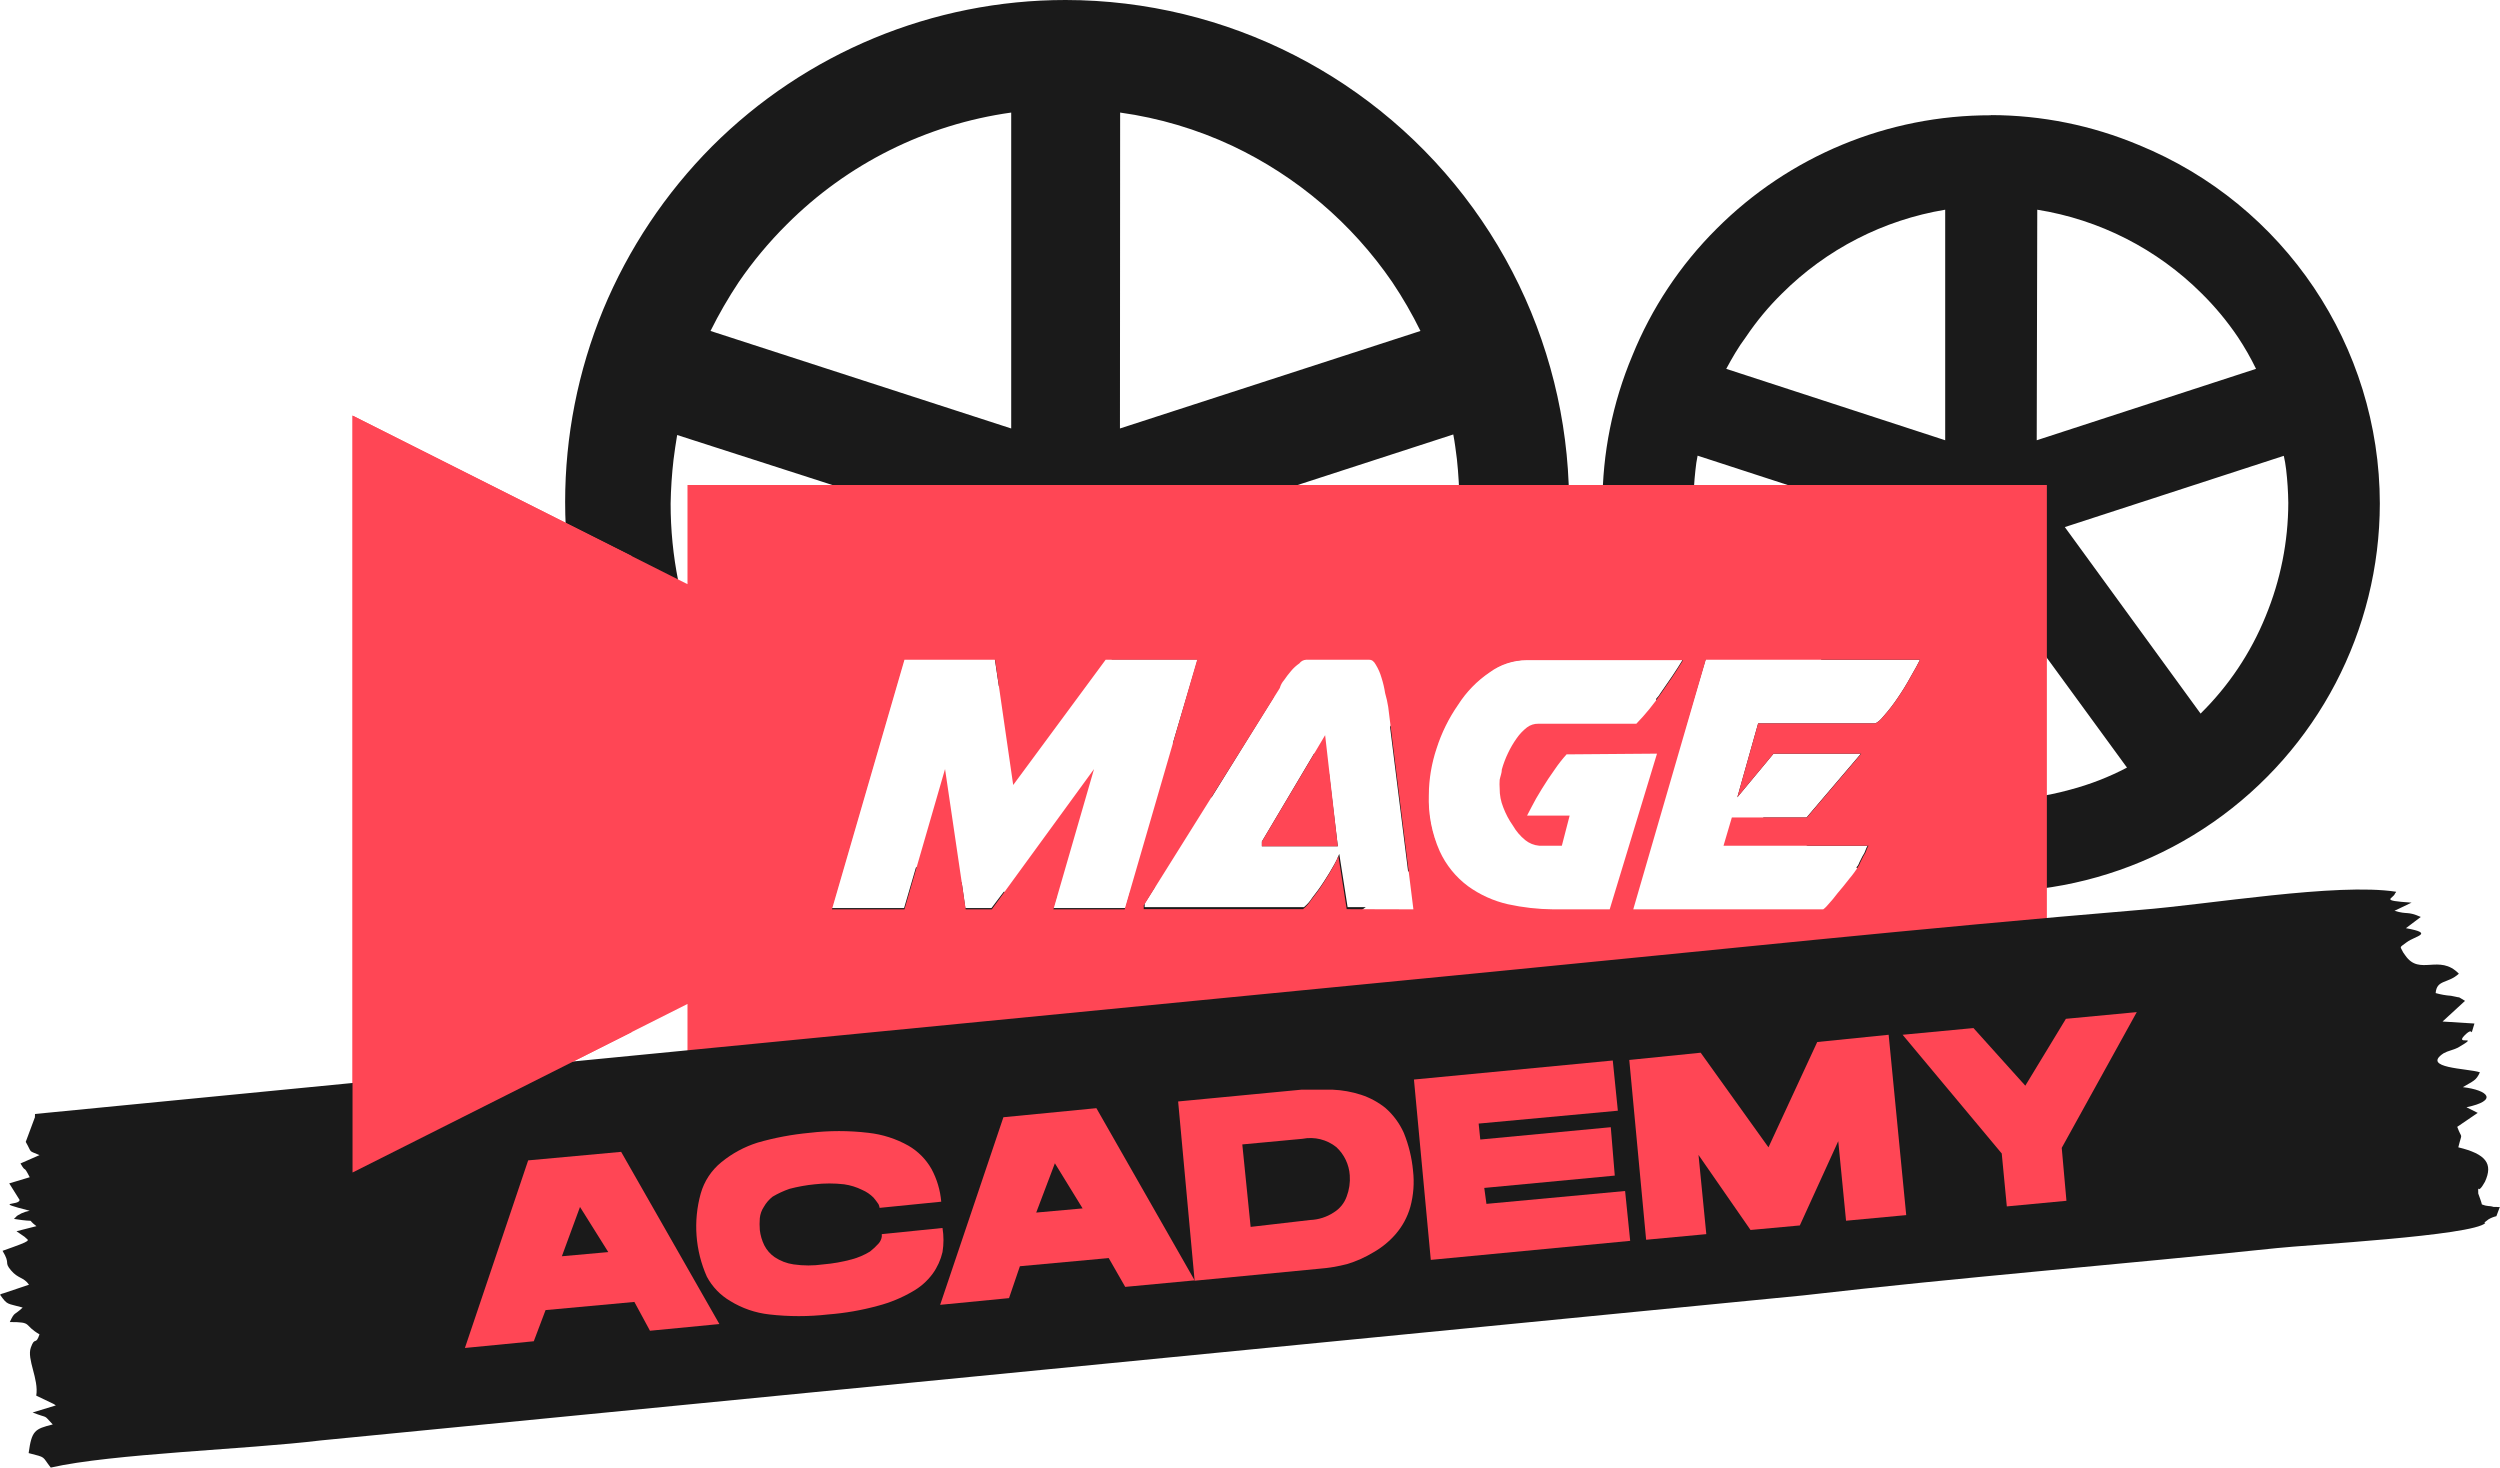
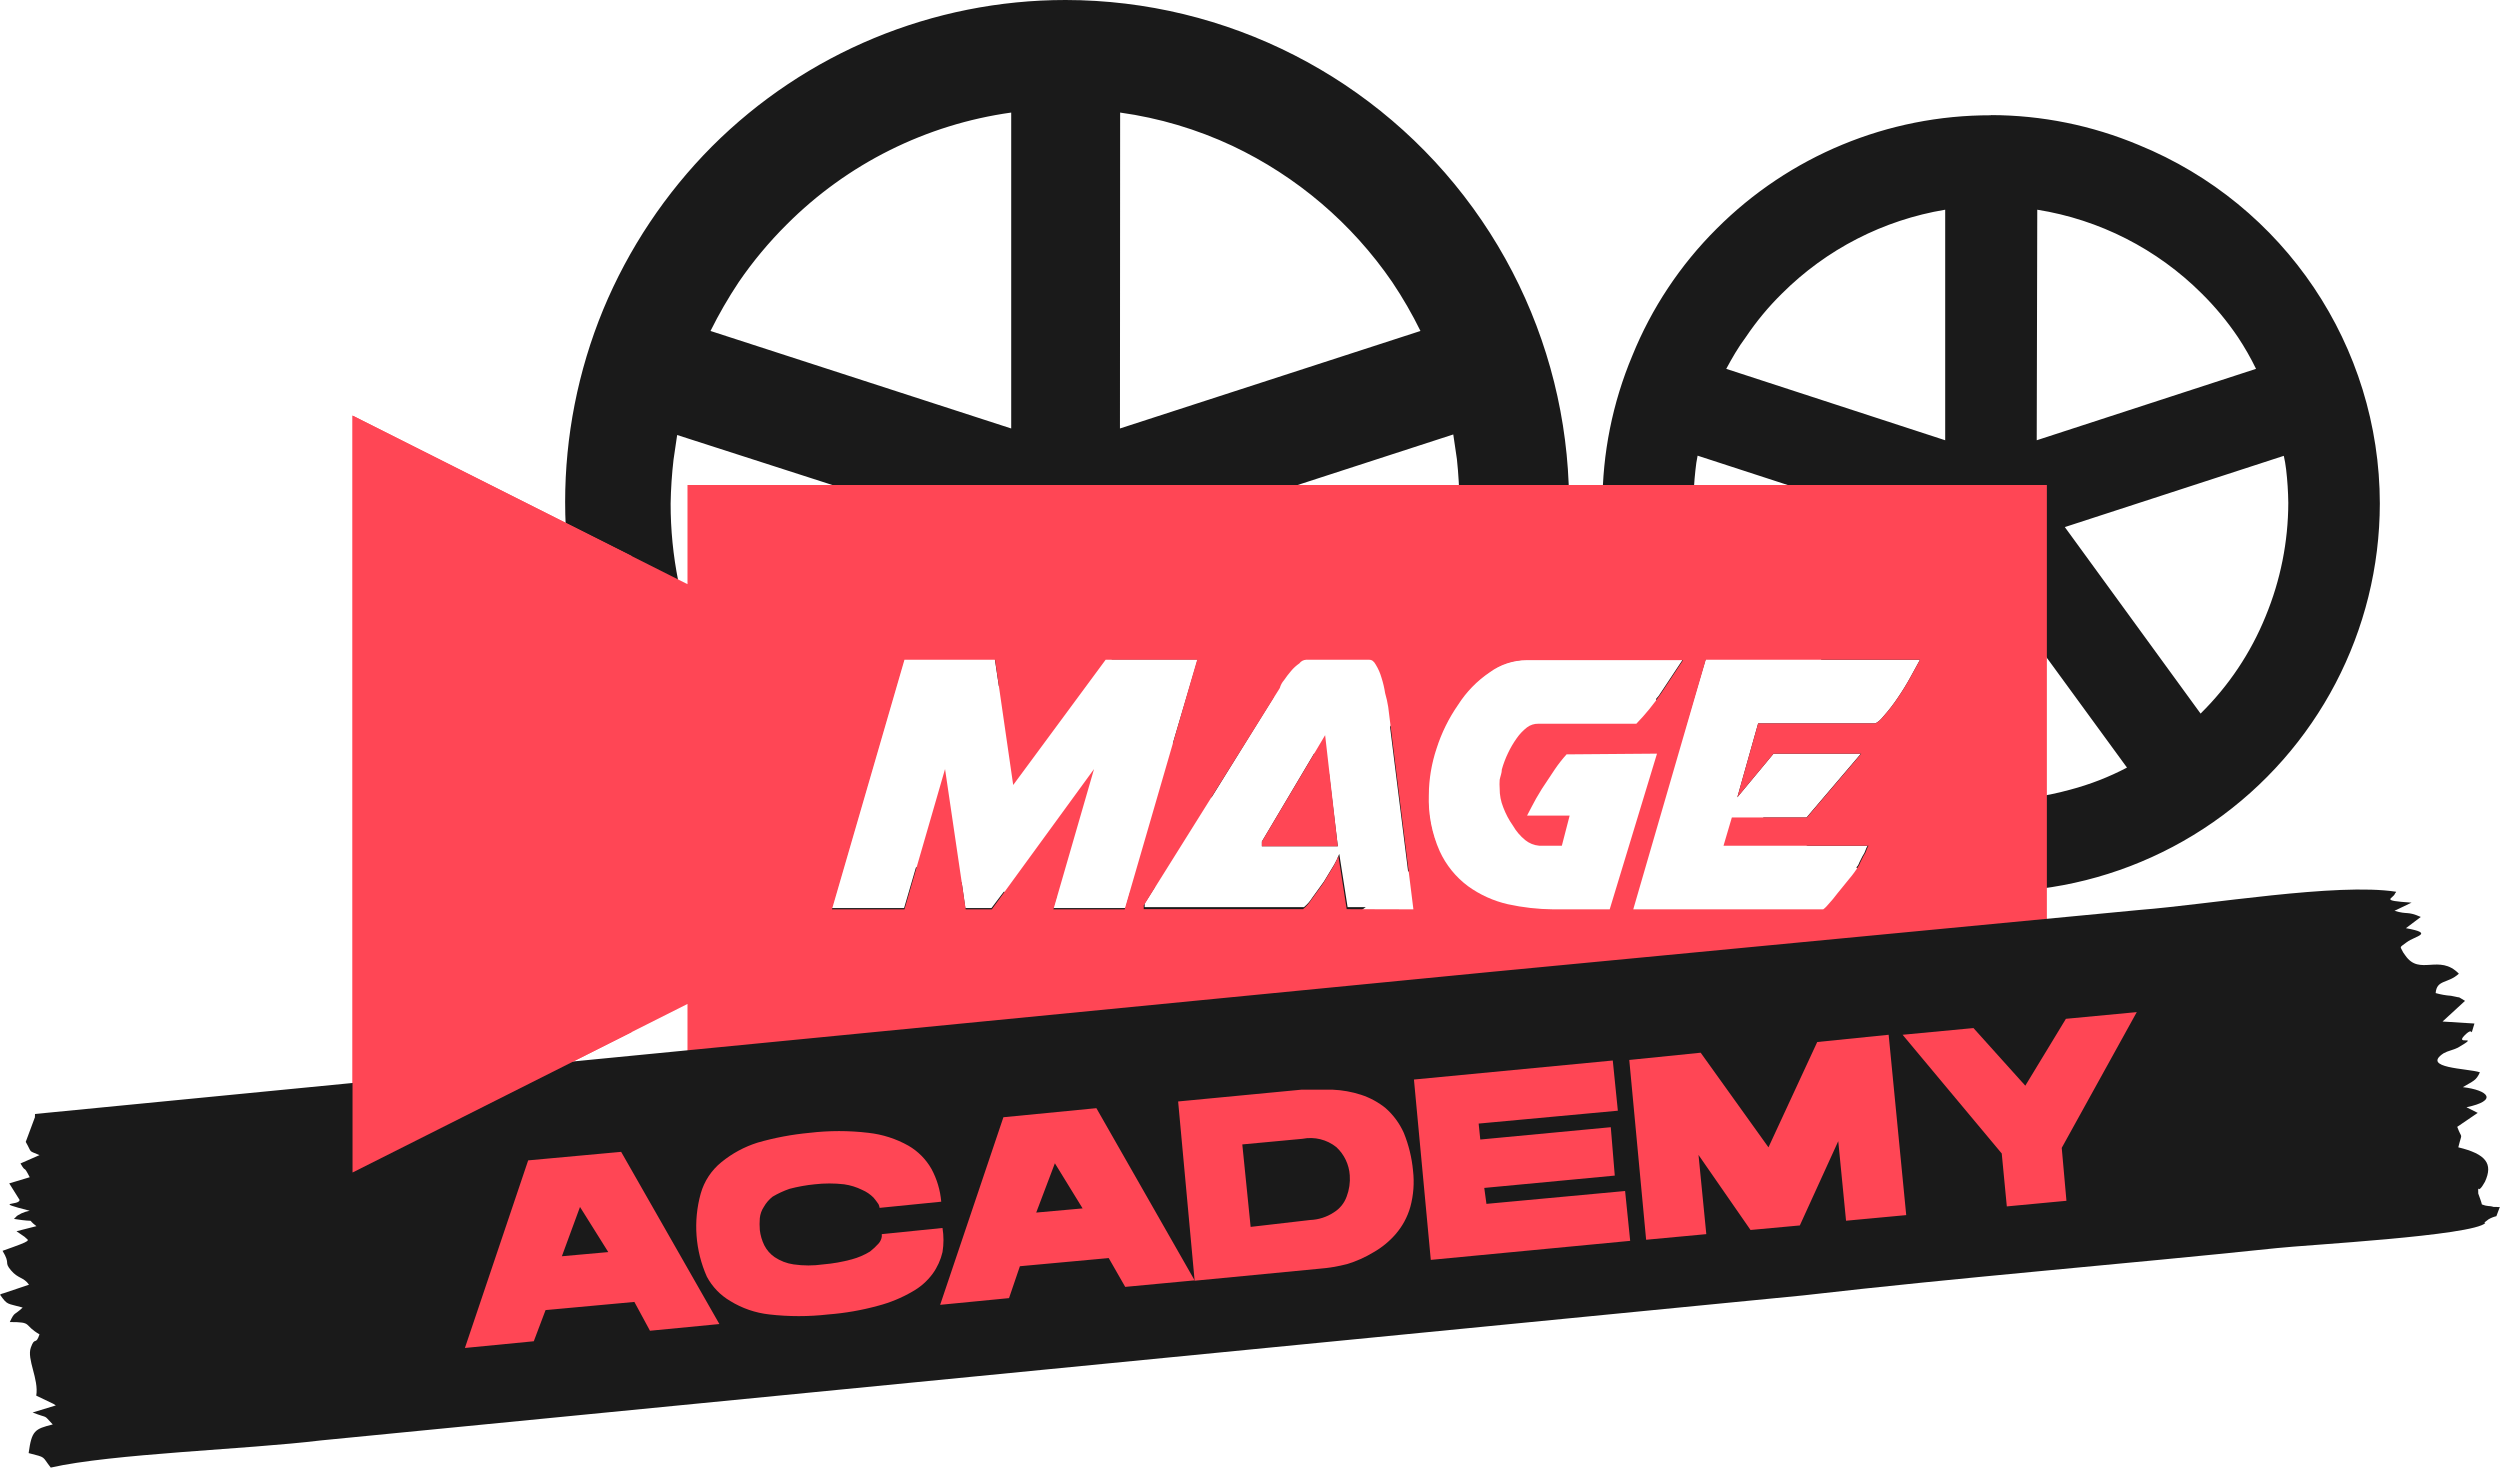
<svg xmlns="http://www.w3.org/2000/svg" viewBox="0 0 137.93 80.96">
-   <defs>
-     <style>.cls-1,.cls-3{fill:#1a1a1a;}.cls-2,.cls-4{fill:#ff4655;}.cls-2,.cls-3{fill-rule:evenodd;}</style>
-   </defs>
-   <g id="Layer_2" data-name="Layer 2">
-     <g id="Layer_1-2" data-name="Layer 1">
-       <path class="cls-1" d="M109.84,6.35A21.18,21.18,0,0,1,118,8,21.39,21.39,0,0,1,131.3,27.78a21.45,21.45,0,0,1-28.88,20.1.28.28,0,0,1,.08-.12,1.15,1.15,0,0,0,.09-.19l.17-.34a1.2,1.2,0,0,0,.17-.34,1,1,0,0,1,.11-.23H99.72a20.07,20.07,0,0,1-2.46-1.56h2.41l3-3.52H97.85l-2,2.41L97,39.91h6.43c.09,0,.29-.14.51-.42a9.36,9.36,0,0,0,.77-1,13.28,13.28,0,0,0,.71-1.16c.23-.39.4-.71.51-.93h-5.47l5.3-7.32-12.1-3.94a7.36,7.36,0,0,0-.12.8,17.85,17.85,0,0,0-.11,1.84A16.3,16.3,0,0,0,94.71,34a15.46,15.46,0,0,0,1.21,2.36H94.11l-1.3,4.36a23.74,23.74,0,0,1-1.45-2.15,2,2,0,0,0,.28-.37c.4-.57.83-1.19,1.22-1.84H90.23L90.06,36a21.15,21.15,0,0,1,0-16.38,21,21,0,0,1,4.65-7,21.32,21.32,0,0,1,15.13-6.26Zm2.53,17.94,12.1-3.94a15,15,0,0,0-1-1.75,15.77,15.77,0,0,0-2-2.41,16.53,16.53,0,0,0-9.07-4.62Zm13.66.85-12.11,3.94,7.49,10.29,0,0A15.94,15.94,0,0,0,125,34a16.49,16.49,0,0,0,1.25-6.26,17.77,17.77,0,0,0-.12-1.84A7.32,7.32,0,0,0,126,25.14Zm-8.68,17.21-7.51-10.29-7.48,10.29a14.8,14.8,0,0,0,3.15,1.22,16.33,16.33,0,0,0,8.7,0A14.93,14.93,0,0,0,117.35,42.35Zm-22.11-22,12.08,3.94V11.57a16.59,16.59,0,0,0-9,4.62,15.46,15.46,0,0,0-2,2.41C95.9,19.16,95.56,19.76,95.24,20.35Z" />
-       <path class="cls-1" d="M58.79,0A27.81,27.81,0,0,1,85.21,36.4h-1a3.49,3.49,0,0,0-2.07.68,6.13,6.13,0,0,0-1.73,1.78,9,9,0,0,0-1.19,2.41,8.3,8.3,0,0,0-.43,2.58,7.37,7.37,0,0,0,.43,2.69c-.26.29-.54.6-.83.88s-.48.46-.7.68l-1-8a21.58,21.58,0,0,0,3.83-12.3,24.68,24.68,0,0,0-.14-2.47c-.06-.45-.11-.9-.2-1.36L63.64,29.34l6.63,9.13L66.84,44,64.71,41l1.37-4.62H61.34l-2.55-3.52-3.68,5-.23-1.53h-5l-4,13.77h4l.66-2.26a19.13,19.13,0,0,0,2.52.85h0l.2,1.41h1.44l.68-.9a25.16,25.16,0,0,0,2.92.25l-.2.65h4l.26-.9c.48-.09.93-.17,1.38-.29l-.59.94v0a1.1,1.1,0,0,1,0,.2h8.79a2.07,2.07,0,0,0,.45-.51c.2-.25.43-.56.65-.9s.4-.63.57-.94a3.79,3.79,0,0,0,.28-.59l.46,2.94h1a27.34,27.34,0,0,1-5.81,3.26,27.59,27.59,0,0,1-21.26,0,27.48,27.48,0,0,1-9-6,28.5,28.5,0,0,1-6-9,27.88,27.88,0,0,1,0-21.23,28,28,0,0,1,6-9A27.59,27.59,0,0,1,58.79,0Zm3,23.64,16.58-5.38a23.13,23.13,0,0,0-1.56-2.7A22.19,22.19,0,0,0,68,8.05a21.6,21.6,0,0,0-6.2-1.84ZM72.51,41.56l.82,1.13.48,4H69.62v-.26Zm-28.83,1.9L53.94,29.34,37.36,24c-.08.46-.14.91-.2,1.36A24.68,24.68,0,0,0,37,27.78,21.64,21.64,0,0,0,43.4,43.17ZM39.2,18.26l16.59,5.38V6.21A21.73,21.73,0,0,0,43.4,12.39a22,22,0,0,0-2.64,3.17A24.65,24.65,0,0,0,39.2,18.26Z" />
-       <path class="cls-2" d="M19.45,22.93l18.48,9.3V26.76h75v34.1h-75V55.39l-18.48,9.3Zm42.6,27.24,4-13.77H61l-5.1,6.91-1-6.91h-5l-4,13.77h4l2.24-7.74,1.14,7.74h1.44l5.64-7.74-2.24,7.74Zm15.93,0L76.59,39a6.16,6.16,0,0,0-.17-.76,5.56,5.56,0,0,0-.2-.85,2.92,2.92,0,0,0-.31-.71c-.11-.2-.22-.28-.37-.28H72.06a.49.49,0,0,0-.37.2,2.25,2.25,0,0,0-.46.42,5.77,5.77,0,0,0-.39.51,1.07,1.07,0,0,0-.23.43l-7.51,12v0a1.1,1.1,0,0,1,0,.2h8.79a2.07,2.07,0,0,0,.45-.51c.2-.25.43-.56.65-.9s.4-.63.57-.94a3.79,3.79,0,0,0,.28-.59l.46,2.94Zm-8.36-3.74,3.49-5.87.7,6.13H69.62Zm21.8-4.85-2.61,8.59H85.69a12.18,12.18,0,0,1-2.49-.28,6.05,6.05,0,0,1-2.21-1,5,5,0,0,1-1.56-1.93,7,7,0,0,1-.6-3.09,8.3,8.3,0,0,1,.43-2.58,9,9,0,0,1,1.19-2.41,6.13,6.13,0,0,1,1.73-1.78,3.49,3.49,0,0,1,2.07-.68h8.61c-.39.65-.82,1.27-1.22,1.84a12.43,12.43,0,0,1-1.36,1.67H84.87a1,1,0,0,0-.62.2,2.74,2.74,0,0,0-.57.6,5.36,5.36,0,0,0-.48.82,5.51,5.51,0,0,0-.34.9c0,.2-.09.4-.12.57a3.26,3.26,0,0,0,0,.48,2.71,2.71,0,0,0,.2,1.05,4.48,4.48,0,0,0,.53,1,2.87,2.87,0,0,0,.68.8,1.41,1.41,0,0,0,.77.31h1.25L86.6,45H84.25v0s.11-.2.25-.48.34-.63.57-1,.45-.71.71-1.07a7.82,7.82,0,0,1,.65-.83Zm2.69-5.18-4,13.77h10.48s.12-.08.26-.25a8.45,8.45,0,0,0,.54-.65c.23-.26.42-.51.65-.8a5,5,0,0,0,.51-.71,1.15,1.15,0,0,0,.09-.19l.17-.34a1.2,1.2,0,0,0,.17-.34,1,1,0,0,1,.11-.23h-8l.46-1.56h4.14l3-3.52H97.85l-2,2.41L97,39.91h6.43c.09,0,.29-.14.51-.42a9.36,9.36,0,0,0,.77-1,13.28,13.28,0,0,0,.71-1.16c.23-.39.4-.71.51-.93Z" />
-       <path class="cls-3" d="M1.42,63c.37.65.11.45.76.73l-1.05.46c.34.59.12,0,.51.76l-1.13.34.57.91c0,.34-1.56.06.56.6a1.94,1.94,0,0,0-.45.14c-.37.2-.17.08-.42.31,1.41.23.59-.09,1.24.4l-1.1.28.45.31c.2.23.57.14-1.22.77.46.76.06.59.46,1.07s.7.37,1,.8L.2,71.35a.56.56,0,0,0-.2.08c.43.6.37.46,1.25.71-.48.46-.43.2-.71.8,1.3,0,.71.14,1.64.68-.22.65-.25.08-.48.73S2.15,76.08,2,77l.94.45s.11.06.14.09l-1.28.39c.94.37.54.06,1.11.66-1,.25-1.16.34-1.33,1.58,1,.26.71.15,1.22.8,3.37-.77,10.8-1,14.91-1.5l81.78-8c8.67-1,17.46-1.7,26.13-2.61,1.5-.17,10.86-.68,11.51-1.39,0,0-.2.06.17-.2a1.54,1.54,0,0,1,.43-.17l.19-.51a.58.58,0,0,1-.17,0l-.17,0c-.28-.09-.28,0-.65-.14,0-.06-.2-.6-.2-.6,0-.73-.11.09.23-.42l.14-.23c.46-1,.06-1.53-1.47-1.9.22-.91.22-.37-.06-1.13l1.13-.77-.62-.31c1.76-.37,1.22-.94-.2-1.11.57-.34.74-.36.94-.82-.68-.22-3.26-.22-2-1.05.25-.14.51-.17.79-.31,1.31-.76-.23-.08.37-.68s.23.34.54-.65l-1.76-.11L136,55.22c-.54-.31-.06-.11-.77-.28a4.11,4.11,0,0,1-.85-.15c.06-.76.68-.51,1.28-1.07-1.08-1.11-2.16.14-2.95-1l-.12-.17c-.17-.37-.25-.23.2-.57s1.56-.48-.05-.77l.82-.62c-.77-.34-.71-.11-1.45-.34l.94-.45c-1.82-.12-1-.2-.91-.51,0,0,.06-.06.06-.09-3.26-.51-10.38.71-14.12,1-12,1-24,2.27-35.91,3.43L1.93,61.46s0,0,0,.08a.17.17,0,0,0,0,.09Z" />
-       <path class="cls-4" d="M34.27,63.55l5.42,9.5-3.83.37L35,71.83l-4.9.45L29.45,74l-3.8.37,3.49-10.35ZM31,69.31l2.56-.23L32,66.59Z" />
-       <path id="_1" data-name="1" class="cls-4" d="M44.67,62.5a13.79,13.79,0,0,1,3.24,0,5.81,5.81,0,0,1,2.21.71,3.46,3.46,0,0,1,1.27,1.28,4.64,4.64,0,0,1,.54,1.81l-3.4.34a.71.71,0,0,0-.06-.2,4.37,4.37,0,0,0-.28-.37,2,2,0,0,0-.62-.42,3.3,3.3,0,0,0-1-.31,7.18,7.18,0,0,0-1.62,0,9,9,0,0,0-1.39.25,5.2,5.2,0,0,0-.93.43,1.91,1.91,0,0,0-.49.57,1.37,1.37,0,0,0-.22.62,4.37,4.37,0,0,0,0,.65,2.57,2.57,0,0,0,.25.85,1.76,1.76,0,0,0,.57.65,2.51,2.51,0,0,0,1.05.4,5.7,5.7,0,0,0,1.62,0A8.75,8.75,0,0,0,47,69.48a3.82,3.82,0,0,0,1-.43,3.61,3.61,0,0,0,.48-.45.74.74,0,0,0,.17-.37l0-.14L52,67.75a4.15,4.15,0,0,1,0,1.33,3.32,3.32,0,0,1-.54,1.19,3.51,3.51,0,0,1-1.14,1,7.53,7.53,0,0,1-1.87.77,14.56,14.56,0,0,1-2.75.48,14.31,14.31,0,0,1-3.26,0,5.2,5.2,0,0,1-2.15-.74A3.43,3.43,0,0,1,39,70.44a6.81,6.81,0,0,1-.34-4.59,3.43,3.43,0,0,1,1.14-1.73,6,6,0,0,1,2-1.08A15.55,15.55,0,0,1,44.67,62.5Z" />
-       <path id="_2" data-name="2" class="cls-4" d="M60.49,61.14l5.42,9.5L62.08,71l-.91-1.59-4.9.45-.6,1.76-3.8.37,3.49-10.35ZM57.17,66.9l2.56-.23L58.2,64.18Z" />
-       <path id="_3" data-name="3" class="cls-4" d="M72.77,70l-6.86.66L65,60.77l6.8-.65c.66,0,1.22,0,1.73,0a5.91,5.91,0,0,1,1.56.28,4.26,4.26,0,0,1,1.36.74,4,4,0,0,1,1,1.36,7.36,7.36,0,0,1,.51,2.09,5.3,5.3,0,0,1-.15,2A3.93,3.93,0,0,1,77,68.09a4.67,4.67,0,0,1-1.22,1,6.41,6.41,0,0,1-1.45.65A9,9,0,0,1,72.77,70Zm-.49-2.69a2.55,2.55,0,0,0,1.31-.42,1.69,1.69,0,0,0,.71-.88,2.73,2.73,0,0,0,.17-1.16,2.33,2.33,0,0,0-.74-1.56,2.29,2.29,0,0,0-1.87-.46l-3.32.31L69,67.69Z" />
-       <polygon id="_4" data-name="4" class="cls-4" points="78.01 59.56 88.98 58.51 89.26 61.28 81.58 61.99 81.67 62.87 88.87 62.19 89.09 64.86 81.89 65.54 82.01 66.42 89.66 65.71 89.94 68.46 78.94 69.51 78.01 59.56" />
-       <polygon id="_5" data-name="5" class="cls-4" points="99.3 67.61 96.58 67.86 93.71 63.72 94.14 68.09 90.82 68.4 89.89 58.48 93.83 58.08 97.57 63.3 100.26 57.49 104.2 57.09 105.17 67.04 101.85 67.35 101.42 62.96 99.3 67.61" />
-       <polygon id="_6" data-name="6" class="cls-4" points="113.98 56.21 117.89 55.84 113.75 63.33 114.01 66.25 110.72 66.56 110.44 63.64 104.97 57.09 108.88 56.72 111.74 59.9 113.98 56.21" />
-       <polygon class="cls-2" points="19.45 22.93 34.84 30.67 34.84 56.95 19.45 64.69 19.45 22.93" />
-     </g>
+   <path d="M109.84 6.35A21.18 21.18 0 0 1 118 8a21.39 21.39 0 0 1 13.3 19.78 21.45 21.45 0 0 1-28.88 20.1.28.28 0 0 1 .08-.12 1.15 1.15 0 0 0 .09-.19l.17-.34a1.2 1.2 0 0 0 .17-.34 1 1 0 0 1 .11-.23h-3.32a20.07 20.07 0 0 1-2.46-1.56h2.41l3-3.52h-4.82l-2 2.41L97 39.91h6.43c.09 0 .29-.14.51-.42a9.36 9.36 0 0 0 .77-1 13.28 13.28 0 0 0 .71-1.16l.51-.93h-5.47l5.3-7.32-12.1-3.94a7.36 7.36 0 0 0-.12.8 17.85 17.85 0 0 0-.11 1.84A16.3 16.3 0 0 0 94.71 34a15.46 15.46 0 0 0 1.21 2.36h-1.81l-1.3 4.36a23.74 23.74 0 0 1-1.45-2.15 2 2 0 0 0 .28-.37l1.22-1.84h-2.63l-.17-.36a21.15 21.15 0 0 1 0-16.38 21 21 0 0 1 4.65-7 21.32 21.32 0 0 1 15.13-6.26zm2.53 17.94l12.1-3.94a15 15 0 0 0-1-1.75 15.77 15.77 0 0 0-2-2.41 16.53 16.53 0 0 0-9.07-4.62zm13.66.85l-12.11 3.94 7.49 10.29h0A15.94 15.94 0 0 0 125 34a16.49 16.49 0 0 0 1.25-6.26 17.77 17.77 0 0 0-.12-1.84 7.32 7.32 0 0 0-.13-.76zm-8.68 17.21l-7.51-10.29-7.48 10.29a14.8 14.8 0 0 0 3.15 1.22 16.33 16.33 0 0 0 8.7 0 14.93 14.93 0 0 0 3.14-1.22zm-22.11-22l12.08 3.94V11.57a16.59 16.59 0 0 0-9 4.62 15.46 15.46 0 0 0-2 2.41c-.42.56-.76 1.16-1.08 1.75zM58.79 0a27.81 27.81 0 0 1 26.42 36.4h-1a3.49 3.49 0 0 0-2.07.68 6.13 6.13 0 0 0-1.73 1.78 9 9 0 0 0-1.19 2.41 8.3 8.3 0 0 0-.43 2.58 7.37 7.37 0 0 0 .43 2.69l-.83.88-.7.68-1-8a21.58 21.58 0 0 0 3.83-12.3 24.68 24.68 0 0 0-.14-2.47l-.2-1.36-16.54 5.37 6.63 9.13L66.84 44l-2.13-3 1.37-4.62h-4.74l-2.55-3.52-3.68 5-.23-1.53h-5l-4 13.77h4l.66-2.26a19.13 19.13 0 0 0 2.52.85h0l.2 1.41h1.44l.68-.9a25.16 25.16 0 0 0 2.92.25l-.2.65h4l.26-.9 1.38-.29-.59.94h0a1.1 1.1 0 0 1 0 .2h8.79a2.07 2.07 0 0 0 .45-.51l.65-.9.57-.94a3.79 3.79 0 0 0 .28-.59l.46 2.94h1a27.34 27.34 0 0 1-5.81 3.26 27.59 27.59 0 0 1-21.26 0 27.48 27.48 0 0 1-9-6 28.5 28.5 0 0 1-6-9 27.88 27.88 0 0 1 0-21.23 28 28 0 0 1 6-9A27.59 27.59 0 0 1 58.79 0zm3 23.64l16.58-5.38a23.13 23.13 0 0 0-1.56-2.7A22.19 22.19 0 0 0 68 8.05a21.6 21.6 0 0 0-6.2-1.84zm10.72 17.92l.82 1.13.48 4h-4.19v-.26zm-28.83 1.9l10.26-14.12L37.36 24l-.2 1.36a24.68 24.68 0 0 0-.16 2.42 21.64 21.64 0 0 0 6.4 15.39zm-4.48-25.2l16.59 5.38V6.21a21.73 21.73 0 0 0-12.39 6.18 22 22 0 0 0-2.64 3.17 24.65 24.65 0 0 0-1.56 2.7z" fill="#1a1a1a" />
+   <g fill-rule="evenodd">
+     <path d="M19.45 22.93l18.48 9.3v-5.47h75v34.1h-75v-5.47l-18.48 9.3zm42.6 27.24l4-13.77H61l-5.1 6.91-1-6.91h-5l-4 13.77h4l2.24-7.74 1.14 7.74h1.44l5.64-7.74-2.24 7.74zm15.93 0L76.59 39a6.16 6.16 0 0 0-.17-.76 5.56 5.56 0 0 0-.2-.85 2.92 2.92 0 0 0-.31-.71c-.11-.2-.22-.28-.37-.28h-3.48a.49.49 0 0 0-.37.2 2.25 2.25 0 0 0-.46.42 5.77 5.77 0 0 0-.39.51 1.07 1.07 0 0 0-.23.43l-7.51 12h0a1.1 1.1 0 0 1 0 .2h8.79a2.07 2.07 0 0 0 .45-.51l.65-.9.57-.94a3.79 3.79 0 0 0 .28-.59l.46 2.94zm-8.36-3.74l3.49-5.87.7 6.13h-4.19zm21.8-4.85l-2.61 8.59h-3.12a12.18 12.18 0 0 1-2.49-.28 6.05 6.05 0 0 1-2.21-1 5 5 0 0 1-1.56-1.93 7 7 0 0 1-.6-3.09 8.3 8.3 0 0 1 .43-2.58 9 9 0 0 1 1.19-2.41 6.13 6.13 0 0 1 1.73-1.78 3.49 3.49 0 0 1 2.07-.68h8.61l-1.22 1.84a12.43 12.43 0 0 1-1.36 1.67h-5.41a1 1 0 0 0-.62.2 2.74 2.74 0 0 0-.57.6 5.36 5.36 0 0 0-.48.82 5.51 5.51 0 0 0-.34.9c0 .2-.09.4-.12.57a3.26 3.26 0 0 0 0 .48 2.71 2.71 0 0 0 .2 1.05 4.48 4.48 0 0 0 .53 1 2.87 2.87 0 0 0 .68.8 1.41 1.41 0 0 0 .77.31h1.25L86.6 45h-2.35 0l.25-.48c.14-.28.34-.63.57-1l.71-1.07a7.82 7.82 0 0 1 .65-.83zm2.69-5.18l-4 13.77h10.48s.12-.08.26-.25a8.45 8.45 0 0 0 .54-.65l.65-.8a5 5 0 0 0 .51-.71 1.15 1.15 0 0 0 .09-.19l.17-.34a1.2 1.2 0 0 0 .17-.34 1 1 0 0 1 .11-.23h-8l.46-1.56h4.14l3-3.52h-4.84l-2 2.41L97 39.91h6.43c.09 0 .29-.14.51-.42a9.36 9.36 0 0 0 .77-1 13.28 13.28 0 0 0 .71-1.16l.51-.93z" fill="#ff4655" />
+     <path d="M1.42 63c.37.65.11.45.76.73l-1.05.46c.34.59.12 0 .51.76l-1.13.34.57.91c0 .34-1.56.06.56.6a1.94 1.94 0 0 0-.45.14c-.37.2-.17.08-.42.31 1.41.23.59-.09 1.24.4l-1.1.28.45.31c.2.23.57.14-1.22.77.46.76.06.59.46 1.07s.7.37 1 .8l-1.4.47a.56.56 0 0 0-.2.08c.43.6.37.46 1.25.71-.48.46-.43.2-.71.8 1.3 0 .71.14 1.64.68-.22.65-.25.08-.48.73s.45 1.73.3 2.65l.94.45a.99.99 0 0 0 .14.09l-1.28.39c.94.37.54.06 1.11.66-1 .25-1.16.34-1.33 1.58 1 .26.71.15 1.22.8 3.37-.77 10.8-1 14.91-1.5l81.78-8c8.67-1 17.46-1.7 26.13-2.61 1.5-.17 10.86-.68 11.51-1.39 0 0-.2.06.17-.2a1.54 1.54 0 0 1 .43-.17l.19-.51a.58.58 0 0 1-.17 0h-.17c-.28-.09-.28 0-.65-.14 0-.06-.2-.6-.2-.6 0-.73-.11.09.23-.42l.14-.23c.46-1 .06-1.53-1.47-1.9.22-.91.22-.37-.06-1.13l1.13-.77-.62-.31c1.76-.37 1.22-.94-.2-1.11.57-.34.74-.36.94-.82-.68-.22-3.26-.22-2-1.05.25-.14.51-.17.79-.31 1.31-.76-.23-.08.37-.68s.23.34.54-.65l-1.76-.11 1.24-1.14c-.54-.31-.06-.11-.77-.28a4.11 4.11 0 0 1-.85-.15c.06-.76.68-.51 1.28-1.07-1.08-1.11-2.16.14-2.95-1l-.12-.17c-.17-.37-.25-.23.2-.57s1.56-.48-.05-.77l.82-.62c-.77-.34-.71-.11-1.45-.34l.94-.45c-1.82-.12-1-.2-.91-.51 0 0 .06-.06.06-.09-3.26-.51-10.38.71-14.12 1l-35.91 3.43-80.24 7.83v.08a.17.17 0 0 0 0 .09z" fill="#1a1a1a" />
+   </g>
+   <g fill="#ff4655">
+     <path d="M34.27 63.55l5.42 9.5-3.83.37-.86-1.59-4.9.45-.65 1.72-3.8.37 3.49-10.35zM31 69.31l2.56-.23L32 66.59zm13.67-6.81a13.79 13.79 0 0 1 3.24 0 5.81 5.81 0 0 1 2.21.71 3.46 3.46 0 0 1 1.27 1.28 4.64 4.64 0 0 1 .54 1.81l-3.4.34a.71.71 0 0 0-.06-.2 4.37 4.37 0 0 0-.28-.37 2 2 0 0 0-.62-.42 3.3 3.3 0 0 0-1-.31 7.18 7.18 0 0 0-1.62 0 9 9 0 0 0-1.39.25 5.2 5.2 0 0 0-.93.43 1.91 1.91 0 0 0-.49.57 1.37 1.37 0 0 0-.22.62 4.37 4.37 0 0 0 0 .65 2.57 2.57 0 0 0 .25.85 1.76 1.76 0 0 0 .57.65 2.51 2.51 0 0 0 1.05.4 5.7 5.7 0 0 0 1.62 0 8.75 8.75 0 0 0 1.59-.28 3.82 3.82 0 0 0 1-.43 3.61 3.61 0 0 0 .48-.45.74.74 0 0 0 .17-.37v-.14l3.35-.34a4.15 4.15 0 0 1 0 1.33 3.32 3.32 0 0 1-.54 1.19 3.51 3.51 0 0 1-1.14 1 7.53 7.53 0 0 1-1.87.77 14.56 14.56 0 0 1-2.75.48 14.31 14.31 0 0 1-3.26 0 5.2 5.2 0 0 1-2.15-.74A3.43 3.43 0 0 1 39 70.44a6.81 6.81 0 0 1-.34-4.59 3.43 3.43 0 0 1 1.14-1.73 6 6 0 0 1 2-1.08 15.55 15.55 0 0 1 2.87-.54zm15.82-1.36l5.42 9.5-3.83.36-.91-1.59-4.9.45-.6 1.76-3.8.37 3.49-10.35zm-3.32 5.76l2.56-.23-1.53-2.49z" />
+     <path d="M72.77 70l-6.86.66-.91-9.89 6.8-.65h1.73a5.91 5.91 0 0 1 1.56.28 4.26 4.26 0 0 1 1.36.74 4 4 0 0 1 1 1.36 7.36 7.36 0 0 1 .51 2.09 5.3 5.3 0 0 1-.15 2 3.93 3.93 0 0 1-.81 1.5 4.67 4.67 0 0 1-1.22 1 6.41 6.41 0 0 1-1.45.65 9 9 0 0 1-1.56.26zm-.49-2.69a2.55 2.55 0 0 0 1.31-.42 1.69 1.69 0 0 0 .71-.88 2.73 2.73 0 0 0 .17-1.16 2.33 2.33 0 0 0-.74-1.56 2.29 2.29 0 0 0-1.87-.46l-3.32.31.46 4.55zm5.73-7.75l10.97-1.05.28 2.77-7.68.71.09.88 7.2-.68.22 2.67-7.2.68.12.88 7.65-.71.28 2.75-11 1.05-.93-9.95zm21.29 8.05l-2.72.25-2.87-4.14.43 4.37-3.32.31-.93-9.92 3.94-.4 3.74 5.22 2.69-5.81 3.94-.4.97 9.95-3.32.31-.43-4.39-2.12 4.65zm14.68-11.4l3.91-.37-4.14 7.49.26 2.92-3.29.31-.28-2.92-5.47-6.55 3.91-.37 2.86 3.18 2.24-3.69z" />
+     <path d="M19.45 22.93l15.39 7.74v26.28l-15.39 7.74V22.93z" fill-rule="evenodd" />
  </g>
</svg>
